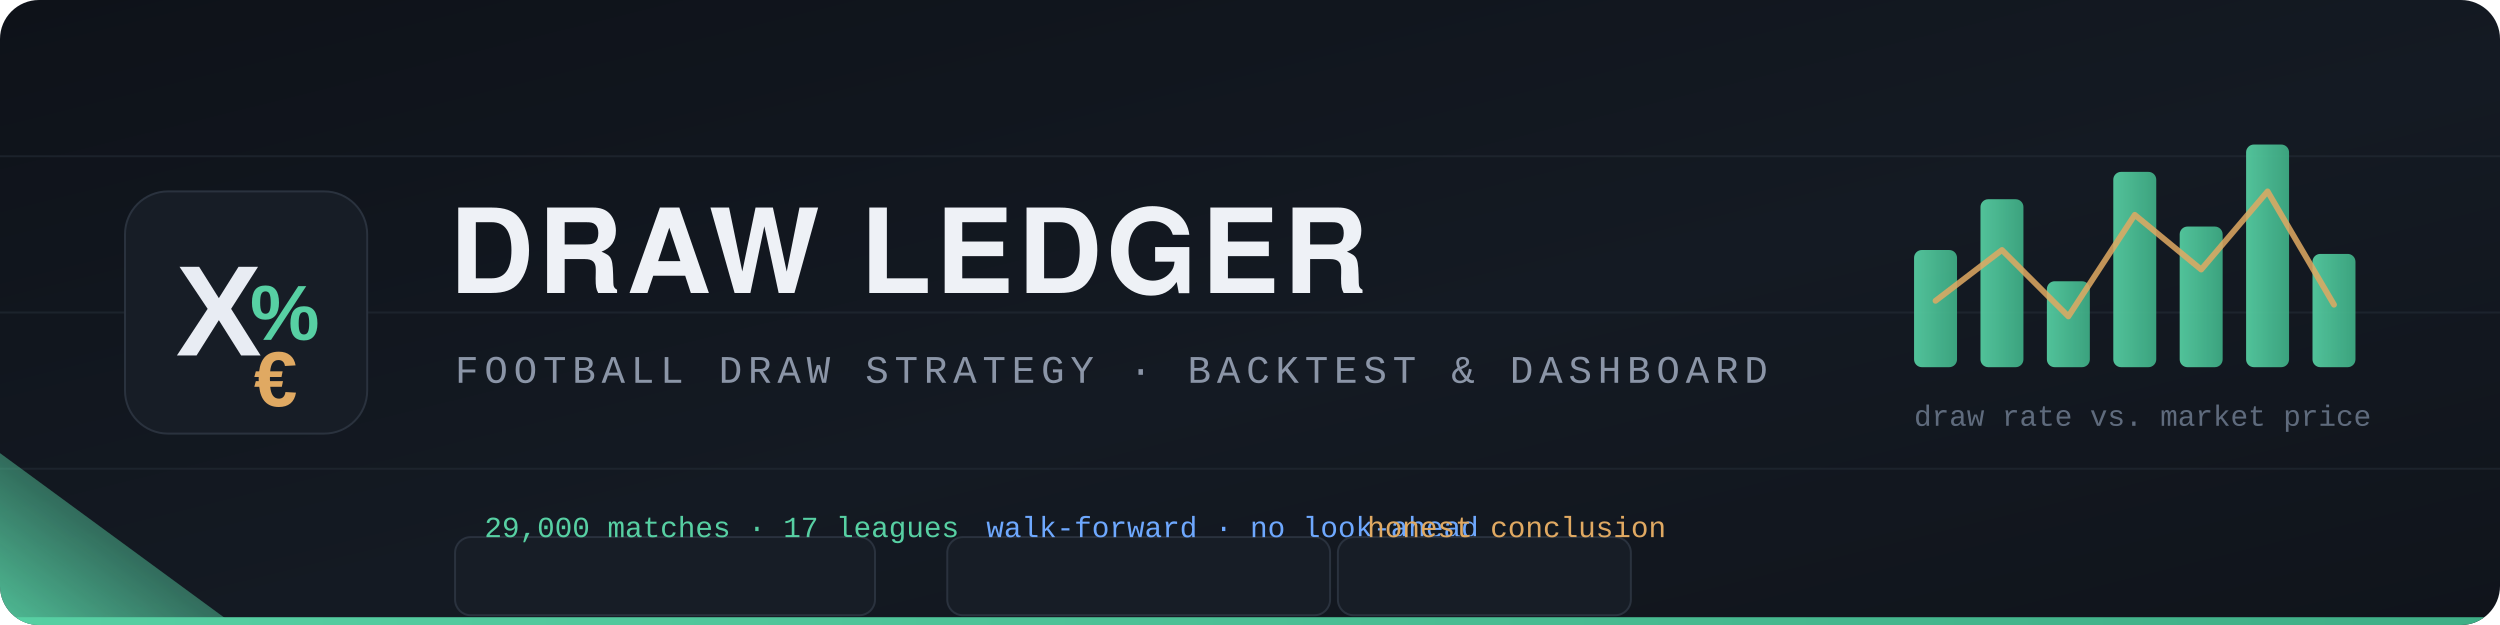
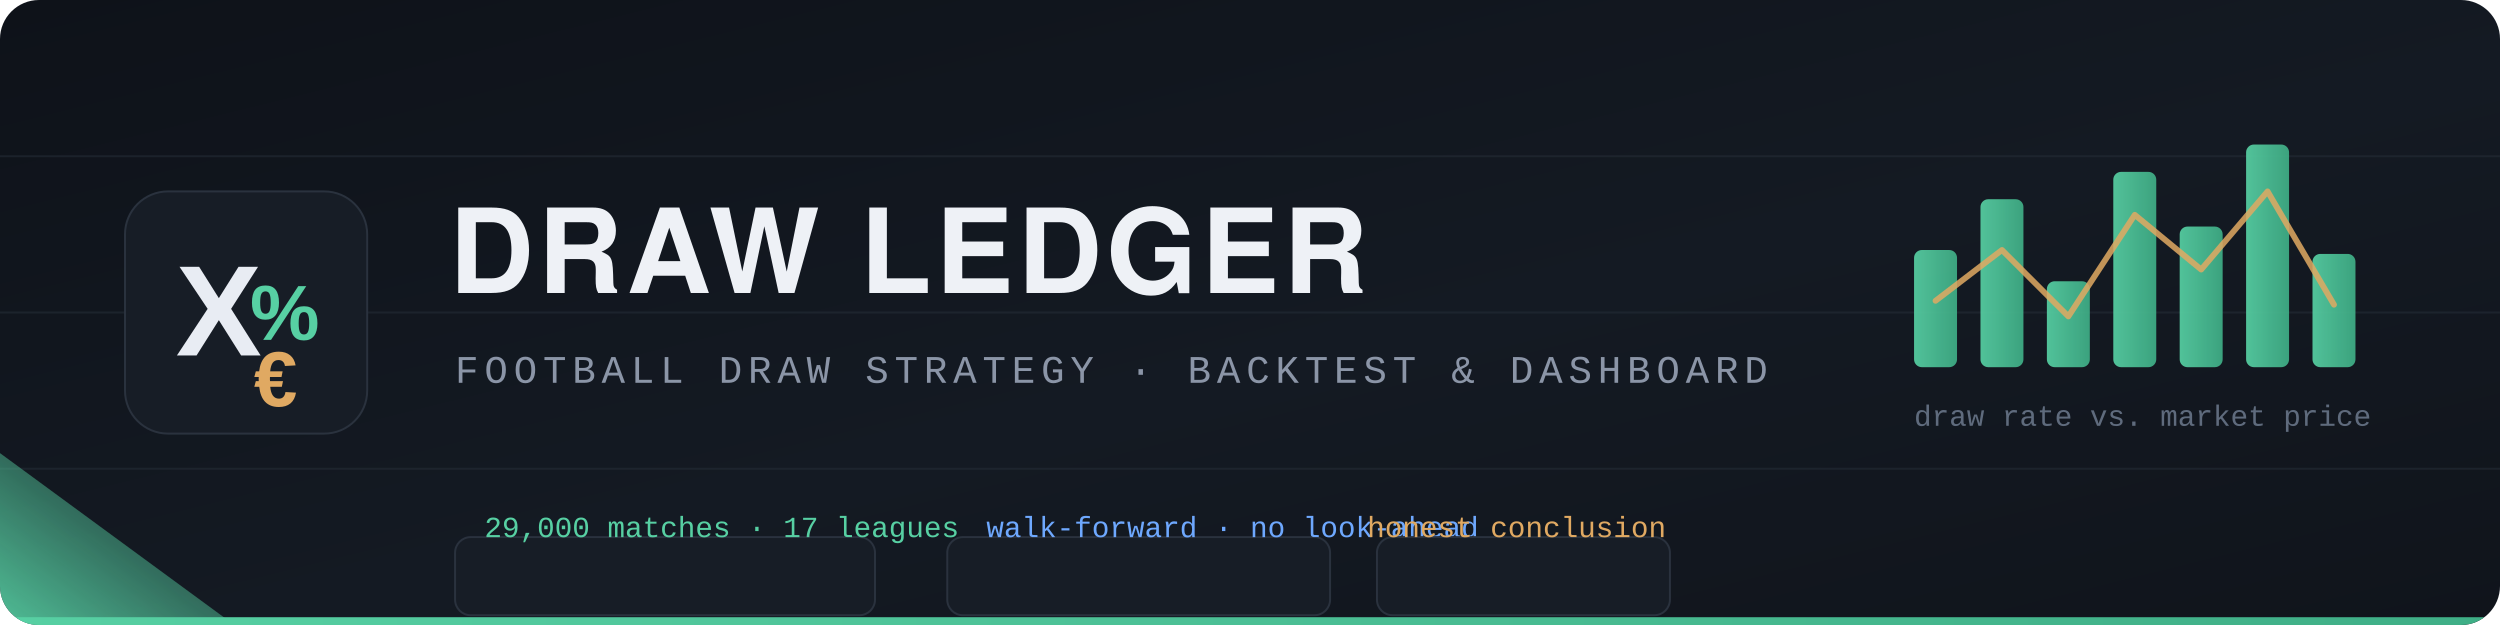
<svg xmlns="http://www.w3.org/2000/svg" viewBox="0 0 1280 320" width="1280" height="320" role="img" aria-label="Draw Ledger — Football Draw Strategy Backtest &amp; Dashboard">
  <defs>
    <linearGradient id="bg" x1="0" y1="0" x2="1" y2="1">
      <stop offset="0" stop-color="#0e1219" />
      <stop offset="0.55" stop-color="#141a23" />
      <stop offset="1" stop-color="#10141b" />
    </linearGradient>
    <linearGradient id="green" x1="0" y1="0" x2="1" y2="0">
      <stop offset="0" stop-color="#57d0a3" />
      <stop offset="1" stop-color="#3fae86" />
    </linearGradient>
    <linearGradient id="corner" x1="0" y1="1" x2="1" y2="0">
      <stop offset="0" stop-color="#57d0a3" />
      <stop offset="1" stop-color="#57d0a3" stop-opacity="0" />
    </linearGradient>
    <clipPath id="round">
      <rect width="1280" height="320" rx="20" />
    </clipPath>
  </defs>
  <g clip-path="url(#round)">
    <rect width="1280" height="320" fill="url(#bg)" />
    <g stroke="#232b36" stroke-width="1" opacity="0.6">
      <line x1="0" y1="80" x2="1280" y2="80" />
      <line x1="0" y1="160" x2="1280" y2="160" />
      <line x1="0" y1="240" x2="1280" y2="240" />
    </g>
    <path d="M0 320 L0 232 L120 320 Z" fill="url(#corner)" opacity="0.9" />
    <g transform="translate(70,104)">
      <rect x="-6" y="-6" width="124" height="124" rx="22" fill="#171d26" stroke="#2a323e" />
      <text x="20" y="78" font-family="'Arial Black',Arial,sans-serif" font-weight="900" font-size="66" fill="#e8ecf3">X</text>
      <text x="58" y="70" font-family="Arial,sans-serif" font-weight="800" font-size="40" fill="#57d0a3">%</text>
      <text x="60" y="104" font-family="Arial,sans-serif" font-weight="800" font-size="40" fill="#e0a962">€</text>
    </g>
    <g transform="translate(230,0)">
      <text x="0" y="150" font-family="'Segoe UI',Helvetica,Arial,sans-serif" font-weight="800" font-size="60" letter-spacing="2" fill="#eef1f6">DRAW LEDGER</text>
      <text x="3" y="196" font-family="'Consolas','Courier New',monospace" font-size="20" letter-spacing="3" fill="#8b95a7">FOOTBALL DRAW STRATEGY · BACKTEST &amp; DASHBOARD</text>
      <g font-family="'Consolas','Courier New',monospace" font-size="15">
        <rect x="3" y="275" width="215" height="40" rx="8" fill="#171d26" stroke="#2a323e" />
        <text x="18" y="275" fill="#57d0a3">29,000 matches · 17 leagues</text>
        <rect x="255" y="275" width="196" height="40" rx="8" fill="#171d26" stroke="#2a323e" />
        <text x="275" y="275" fill="#6ea8fe">walk-forward · no look-ahead</text>
-         <rect x="455" y="275" width="150" height="40" rx="8" fill="#171d26" stroke="#2a323e" />
+         <rect x="475" y="275" width="150" height="40" rx="8" fill="#171d26" stroke="#2a323e" />
        <text x="470" y="275" fill="#e0a962">honest conclusion</text>
      </g>
    </g>
    <g transform="translate(980,58)">
      <g fill="url(#green)" opacity="0.92">
        <rect x="0" y="70" width="22" height="60" rx="4" />
        <rect x="34" y="44" width="22" height="86" rx="4" />
        <rect x="68" y="86" width="22" height="44" rx="4" />
        <rect x="102" y="30" width="22" height="100" rx="4" />
        <rect x="136" y="58" width="22" height="72" rx="4" />
        <rect x="170" y="16" width="22" height="114" rx="4" />
        <rect x="204" y="72" width="22" height="58" rx="4" />
      </g>
      <polyline points="11,96 45,70 79,104 113,52 147,80 181,40 215,98" fill="none" stroke="#e0a962" stroke-width="3" stroke-linejoin="round" stroke-linecap="round" opacity="0.85" />
      <text x="0" y="160" font-family="'Consolas','Courier New',monospace" font-size="15" fill="#5f6b7d">draw rate vs. market price</text>
    </g>
    <rect x="0" y="316" width="1280" height="4" fill="url(#green)" />
  </g>
</svg>
